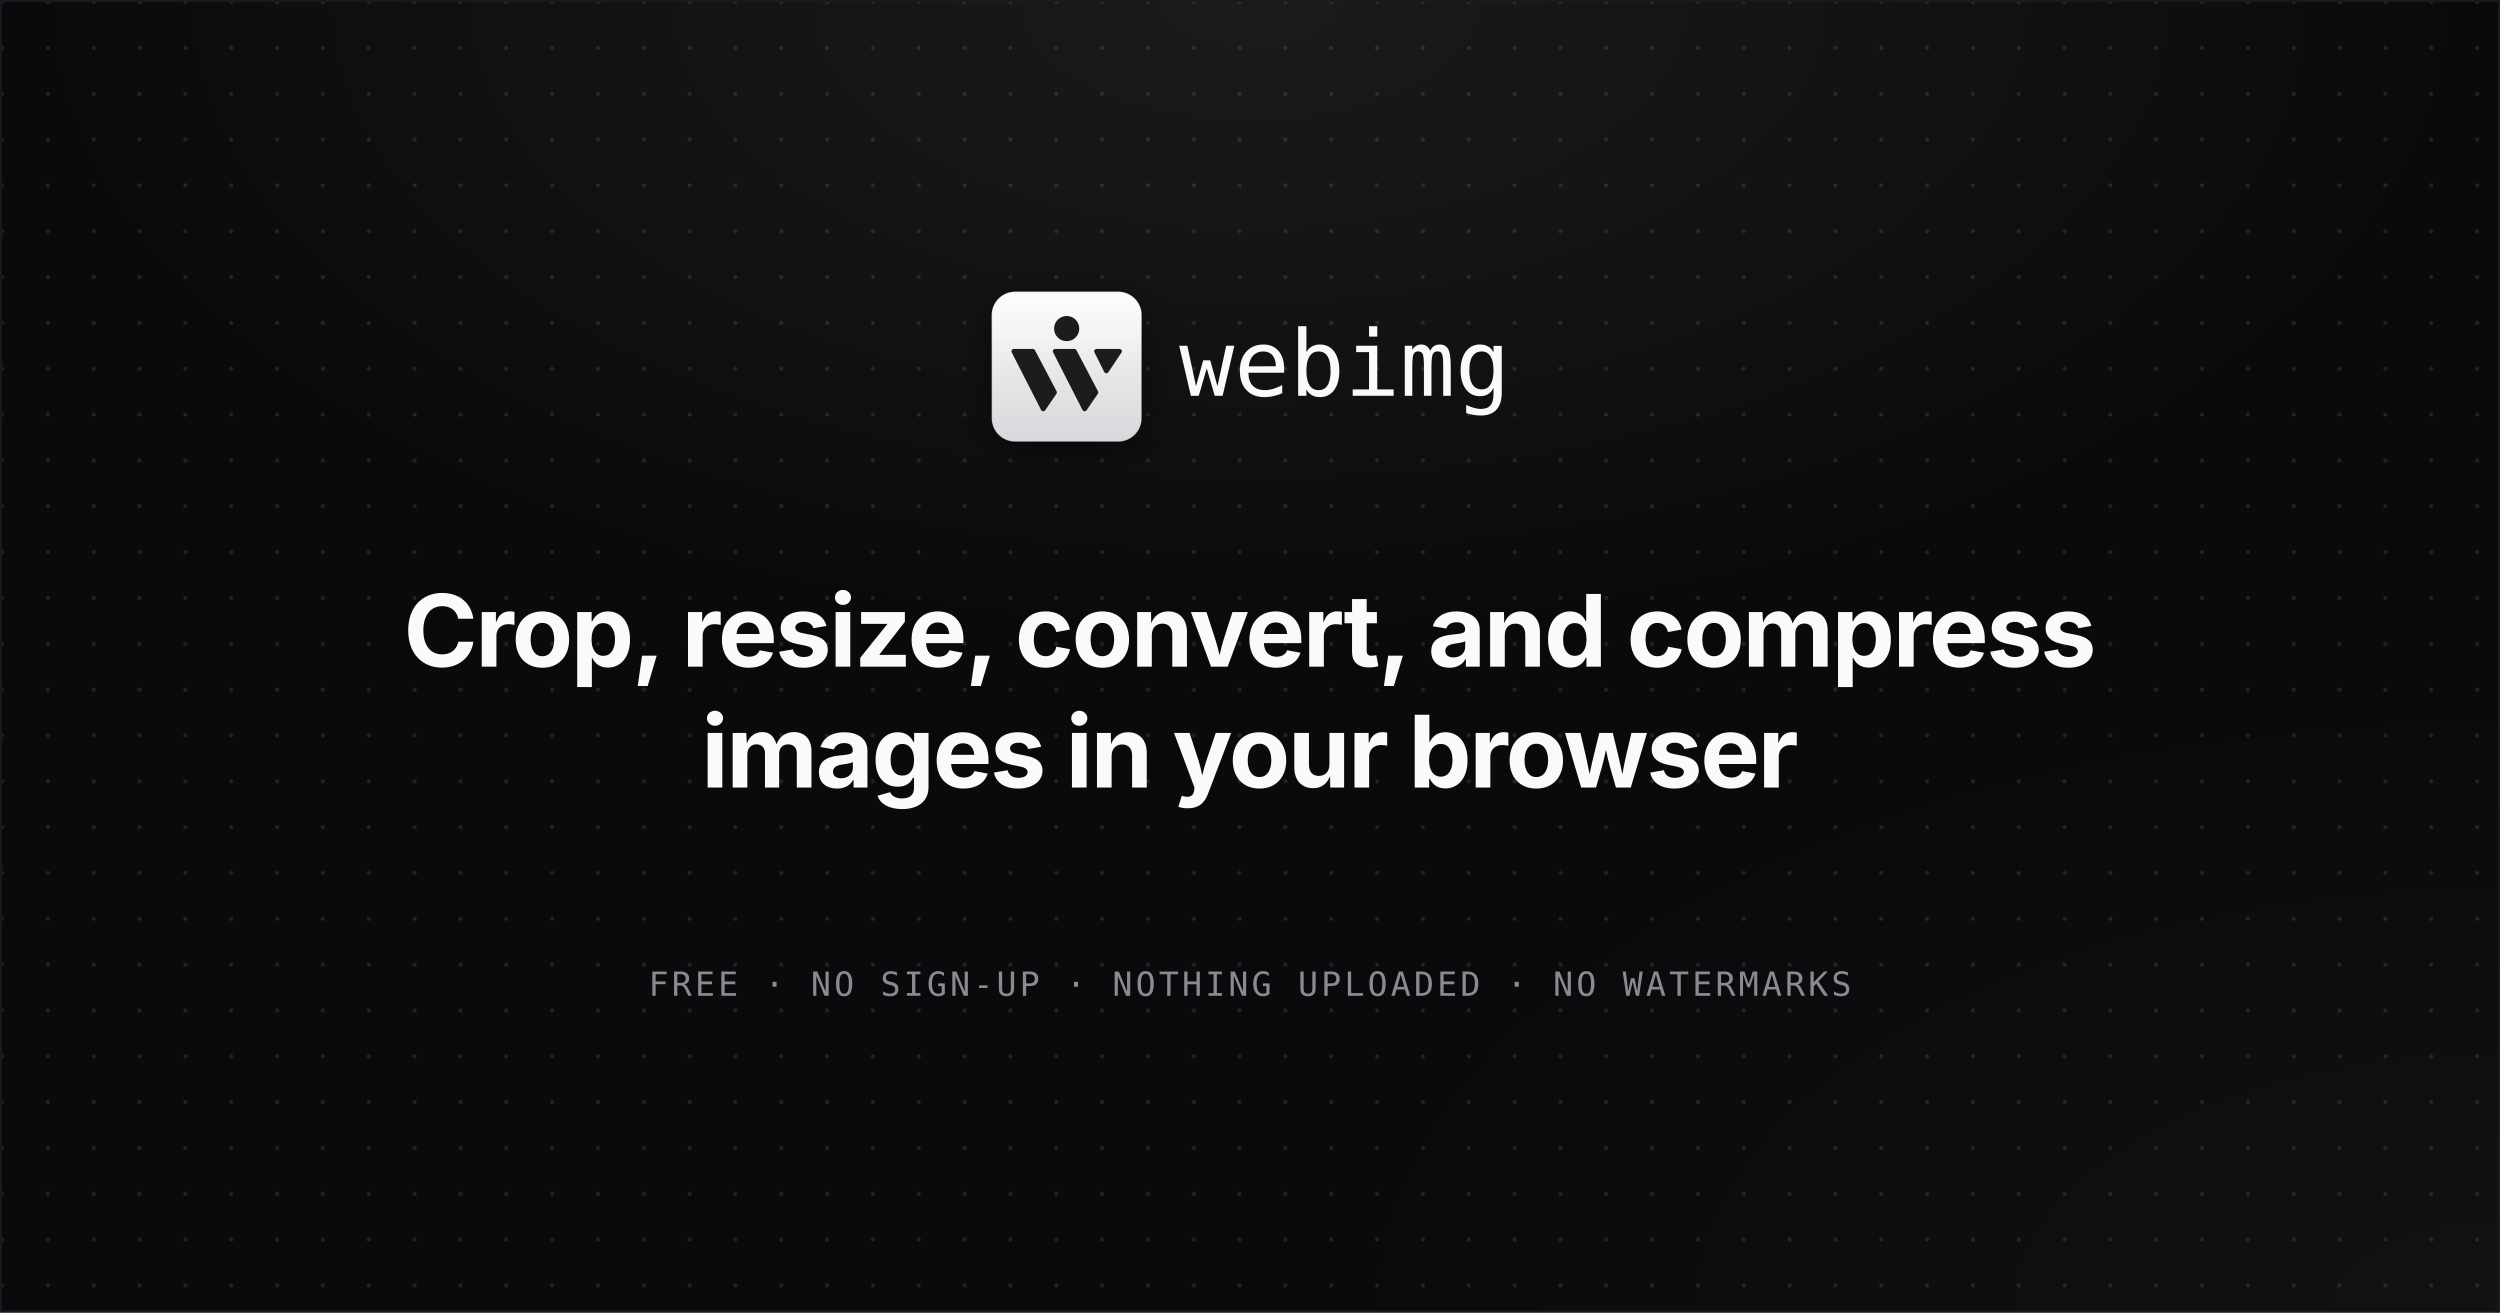
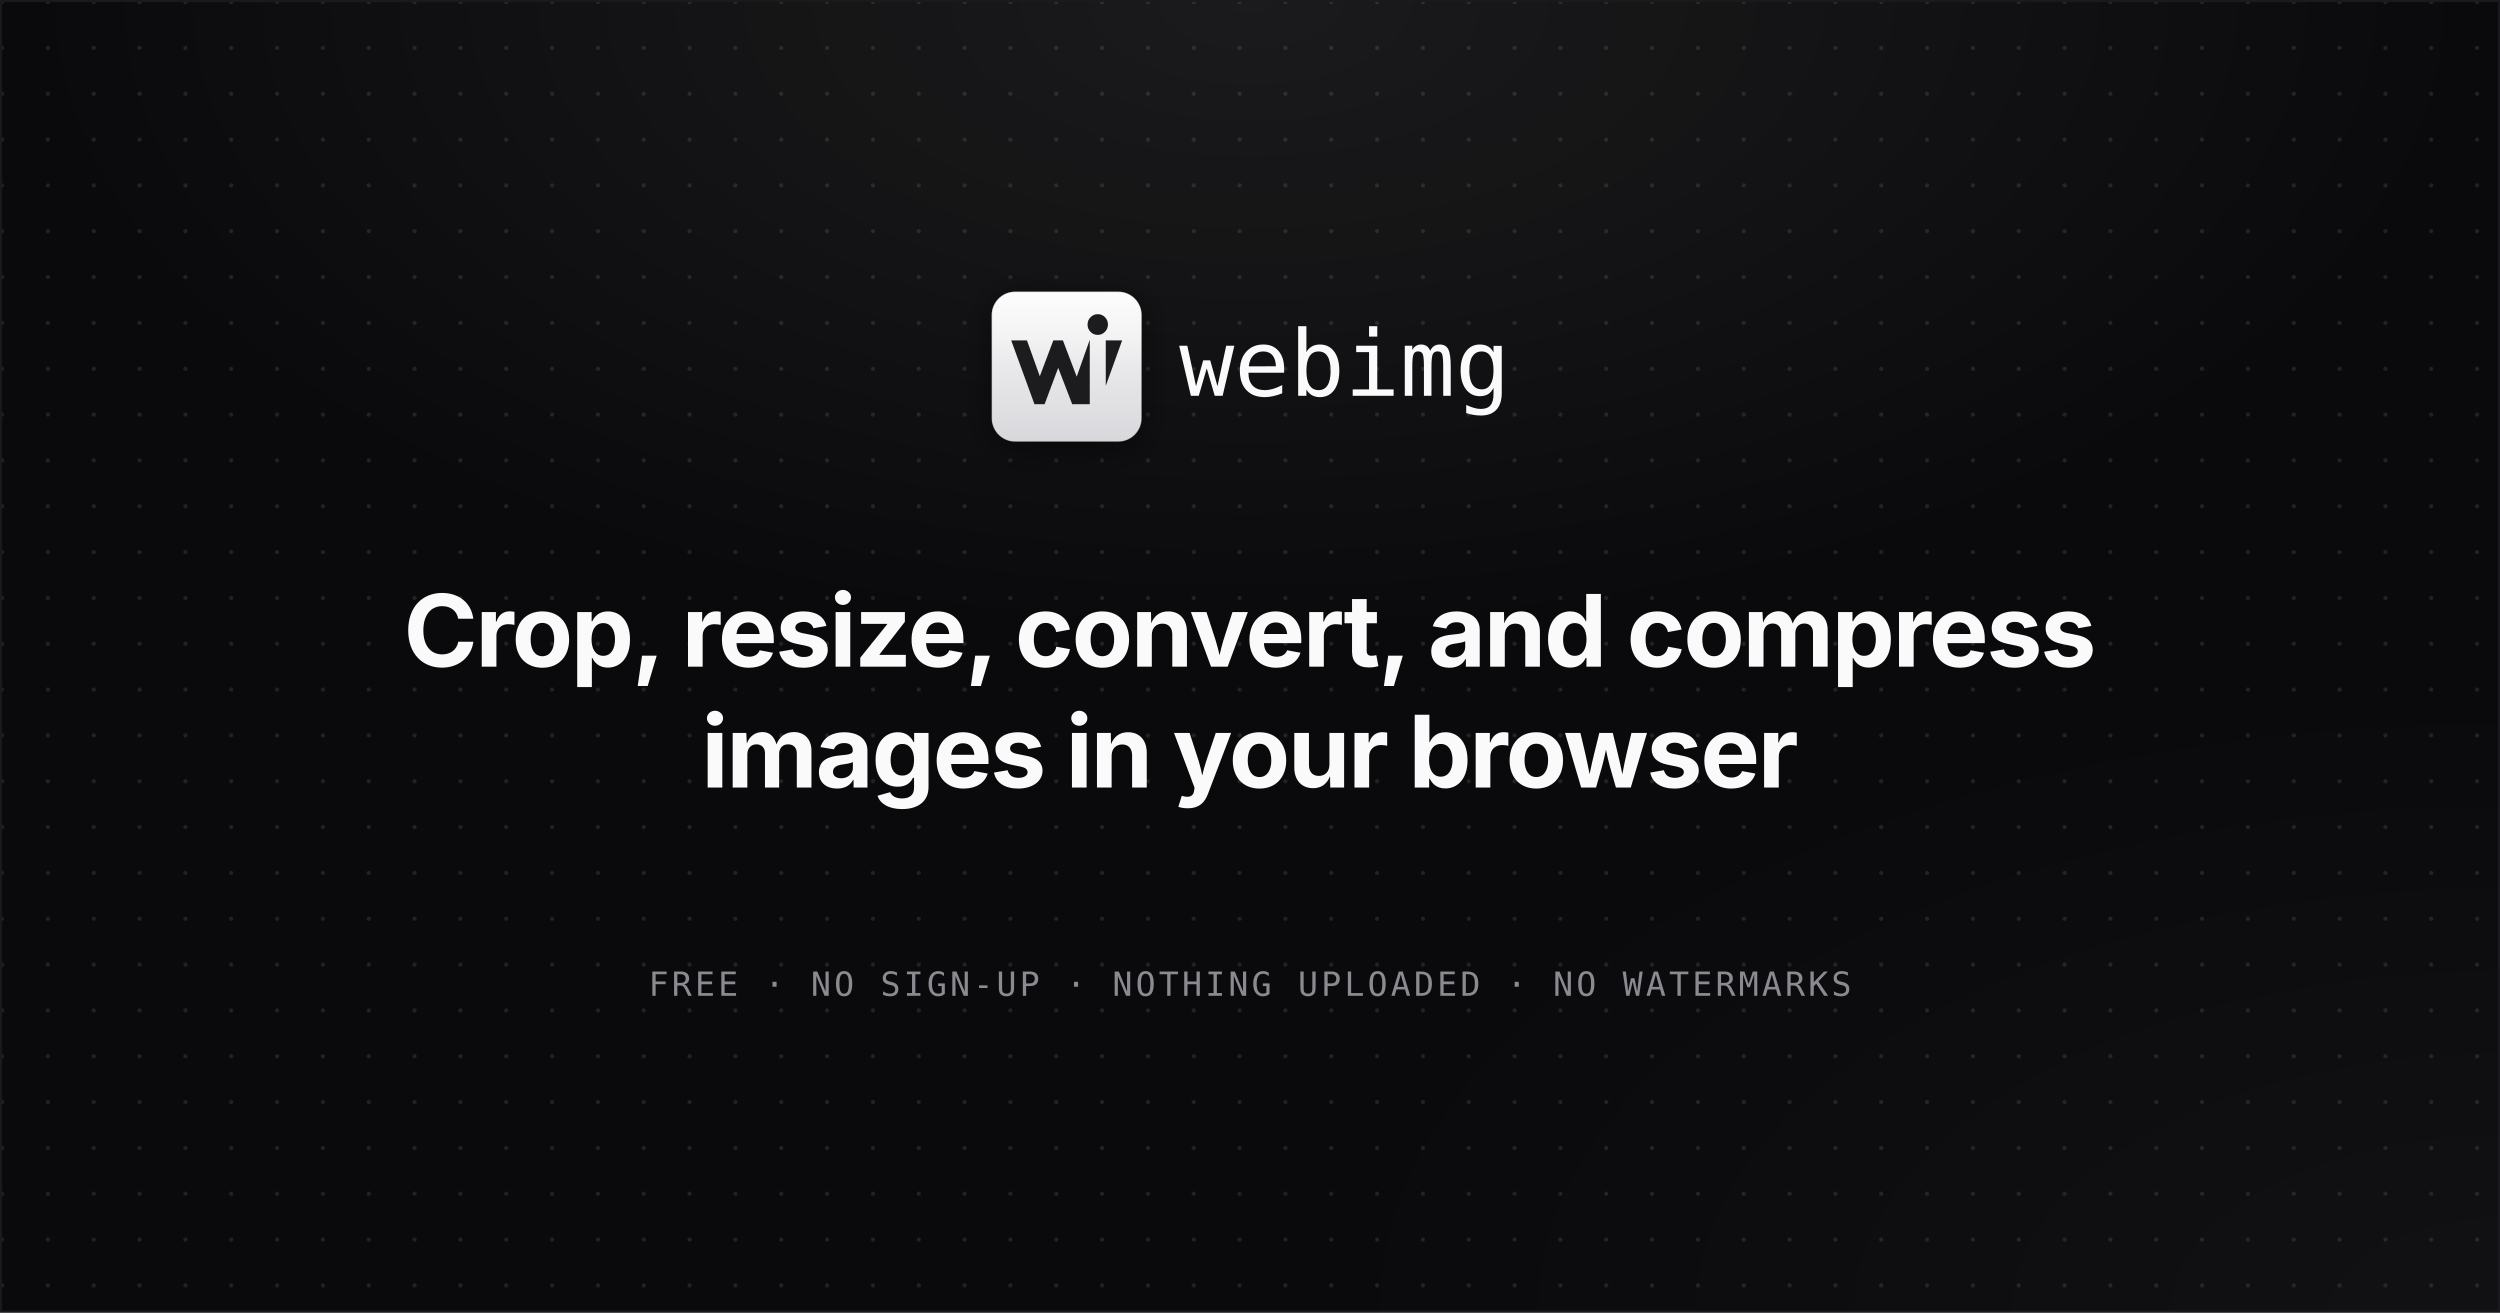
<svg xmlns="http://www.w3.org/2000/svg" viewBox="0 0 1200 630" width="1200" height="630">
  <defs>
    <radialGradient id="glow" cx="50%" cy="0%" r="75%">
      <stop offset="0%" stop-color="#ffffff" stop-opacity="0.07" />
      <stop offset="65%" stop-color="#ffffff" stop-opacity="0" />
    </radialGradient>
    <radialGradient id="glow2" cx="100%" cy="100%" r="60%">
      <stop offset="0%" stop-color="#ffffff" stop-opacity="0.03" />
      <stop offset="80%" stop-color="#ffffff" stop-opacity="0" />
    </radialGradient>
    <linearGradient id="plate" x1="0%" y1="0%" x2="0%" y2="100%">
      <stop offset="0%" stop-color="#fafafa" />
      <stop offset="100%" stop-color="#d8d8dc" />
    </linearGradient>
    <linearGradient id="plateShine" x1="0%" y1="0%" x2="0%" y2="50%">
      <stop offset="0%" stop-color="#ffffff" stop-opacity="0.45" />
      <stop offset="100%" stop-color="#ffffff" stop-opacity="0" />
    </linearGradient>
    <pattern id="dots" x="0" y="0" width="22" height="22" patternUnits="userSpaceOnUse">
      <circle cx="1" cy="1" r="1" fill="#ffffff" fill-opacity="0.1" />
    </pattern>
  </defs>
  <rect width="1200" height="630" fill="#0a0a0c" />
  <rect width="1200" height="630" fill="url(#dots)" />
  <rect width="1200" height="630" fill="url(#glow)" />
  <rect width="1200" height="630" fill="url(#glow2)" />
  <rect x="0.5" y="0.5" width="1199" height="629" fill="none" stroke="#1a1a1e" stroke-width="1" />
  <g transform="translate(476 140)">
    <rect x="0" y="3" width="72" height="72" rx="11.25" fill="#000000" fill-opacity="0.5" filter="blur(8px)" />
    <rect width="72" height="72" rx="11.25" fill="url(#plate)" />
    <rect width="72" height="72" rx="11.25" fill="url(#plateShine)" />
    <rect width="72" height="72" rx="11.25" fill="none" stroke="#000000" stroke-opacity="0.18" stroke-width="0.5" />
-     <g transform="scale(0.140625)" fill="#1c1c1e">
-       <path d="M140.62 195.5H75.511C69.535 195.5 65.669 201.813 68.385 207.136L168.831 404.011C171.589 409.417 179.126 409.904 182.556 404.898L221.219 348.481C222.898 346.033 223.082 342.856 221.698 340.23L147.698 199.771C146.314 197.144 143.589 195.5 140.62 195.5Z" />
-       <path d="M310.085 404.011L209.639 207.136C206.923 201.813 210.789 195.5 216.765 195.5H282.36C285.337 195.5 288.067 197.153 289.448 199.79L362.97 340.237C364.344 342.86 364.156 346.027 362.482 348.469L323.811 404.898C320.38 409.904 312.843 409.417 310.085 404.011Z" />
-       <path d="M436.454 195.5H357.892C351.945 195.5 348.077 201.758 350.737 207.078L384.301 274.206C387.044 279.692 394.686 280.177 398.101 275.083L443.099 207.954C446.662 202.639 442.853 195.5 436.454 195.5Z" />
-       <path d="M299 126C299 149.748 279.748 169 256 169C232.252 169 213 149.748 213 126C213 102.252 232.252 83 256 83C279.748 83 299 102.252 299 126Z" />
+     <g transform="translate(9 10.8) scale(1.8)" fill="#1c1c1e">
+       <path d="M21.371 0.813C21.906 0.271 22.547 0 23.295 0C24.043 0 24.682 0.266 25.211 0.797C25.741 1.328 26.006 1.969 26.006 2.719C26.006 3.5 25.738 4.164 25.204 4.711C24.669 5.258 24.022 5.531 23.264 5.531C22.526 5.531 21.893 5.263 21.363 4.727C20.833 4.19 20.568 3.542 20.568 2.781C20.568 2.011 20.836 1.354 21.371 0.813Z" />
+       <path d="M25.428 19.11V7H29.791L25.428 19.11Z" />
+       <path d="M4.413 7L7.835 16.562L11.446 7H14.001L17.679 16.672L21.097 7H21.162V24H16.475L12.742 14.312L9.116 24H6.413L0.21 7H4.413Z" />
    </g>
    <text x="90" y="50" font-family="'JetBrains Mono', ui-monospace, SFMono-Regular, Menlo, monospace" font-size="44" font-weight="500" fill="#fafafa">webimg</text>
  </g>
  <text x="600" y="320" font-family="'Manrope', -apple-system, BlinkMacSystemFont, 'Segoe UI', system-ui, sans-serif" font-size="48" font-weight="700" fill="#fafafa" text-anchor="middle" letter-spacing="-1">Crop, resize, convert, and compress</text>
  <text x="600" y="378" font-family="'Manrope', -apple-system, BlinkMacSystemFont, 'Segoe UI', system-ui, sans-serif" font-size="48" font-weight="700" fill="#fafafa" text-anchor="middle" letter-spacing="-1">images in your browser</text>
  <text x="600" y="478" font-family="'JetBrains Mono', ui-monospace, SFMono-Regular, Menlo, monospace" font-size="16" font-weight="500" fill="#8a8a90" text-anchor="middle" letter-spacing="1.5">FREE · NO SIGN-UP · NOTHING UPLOADED · NO WATERMARKS</text>
</svg>
